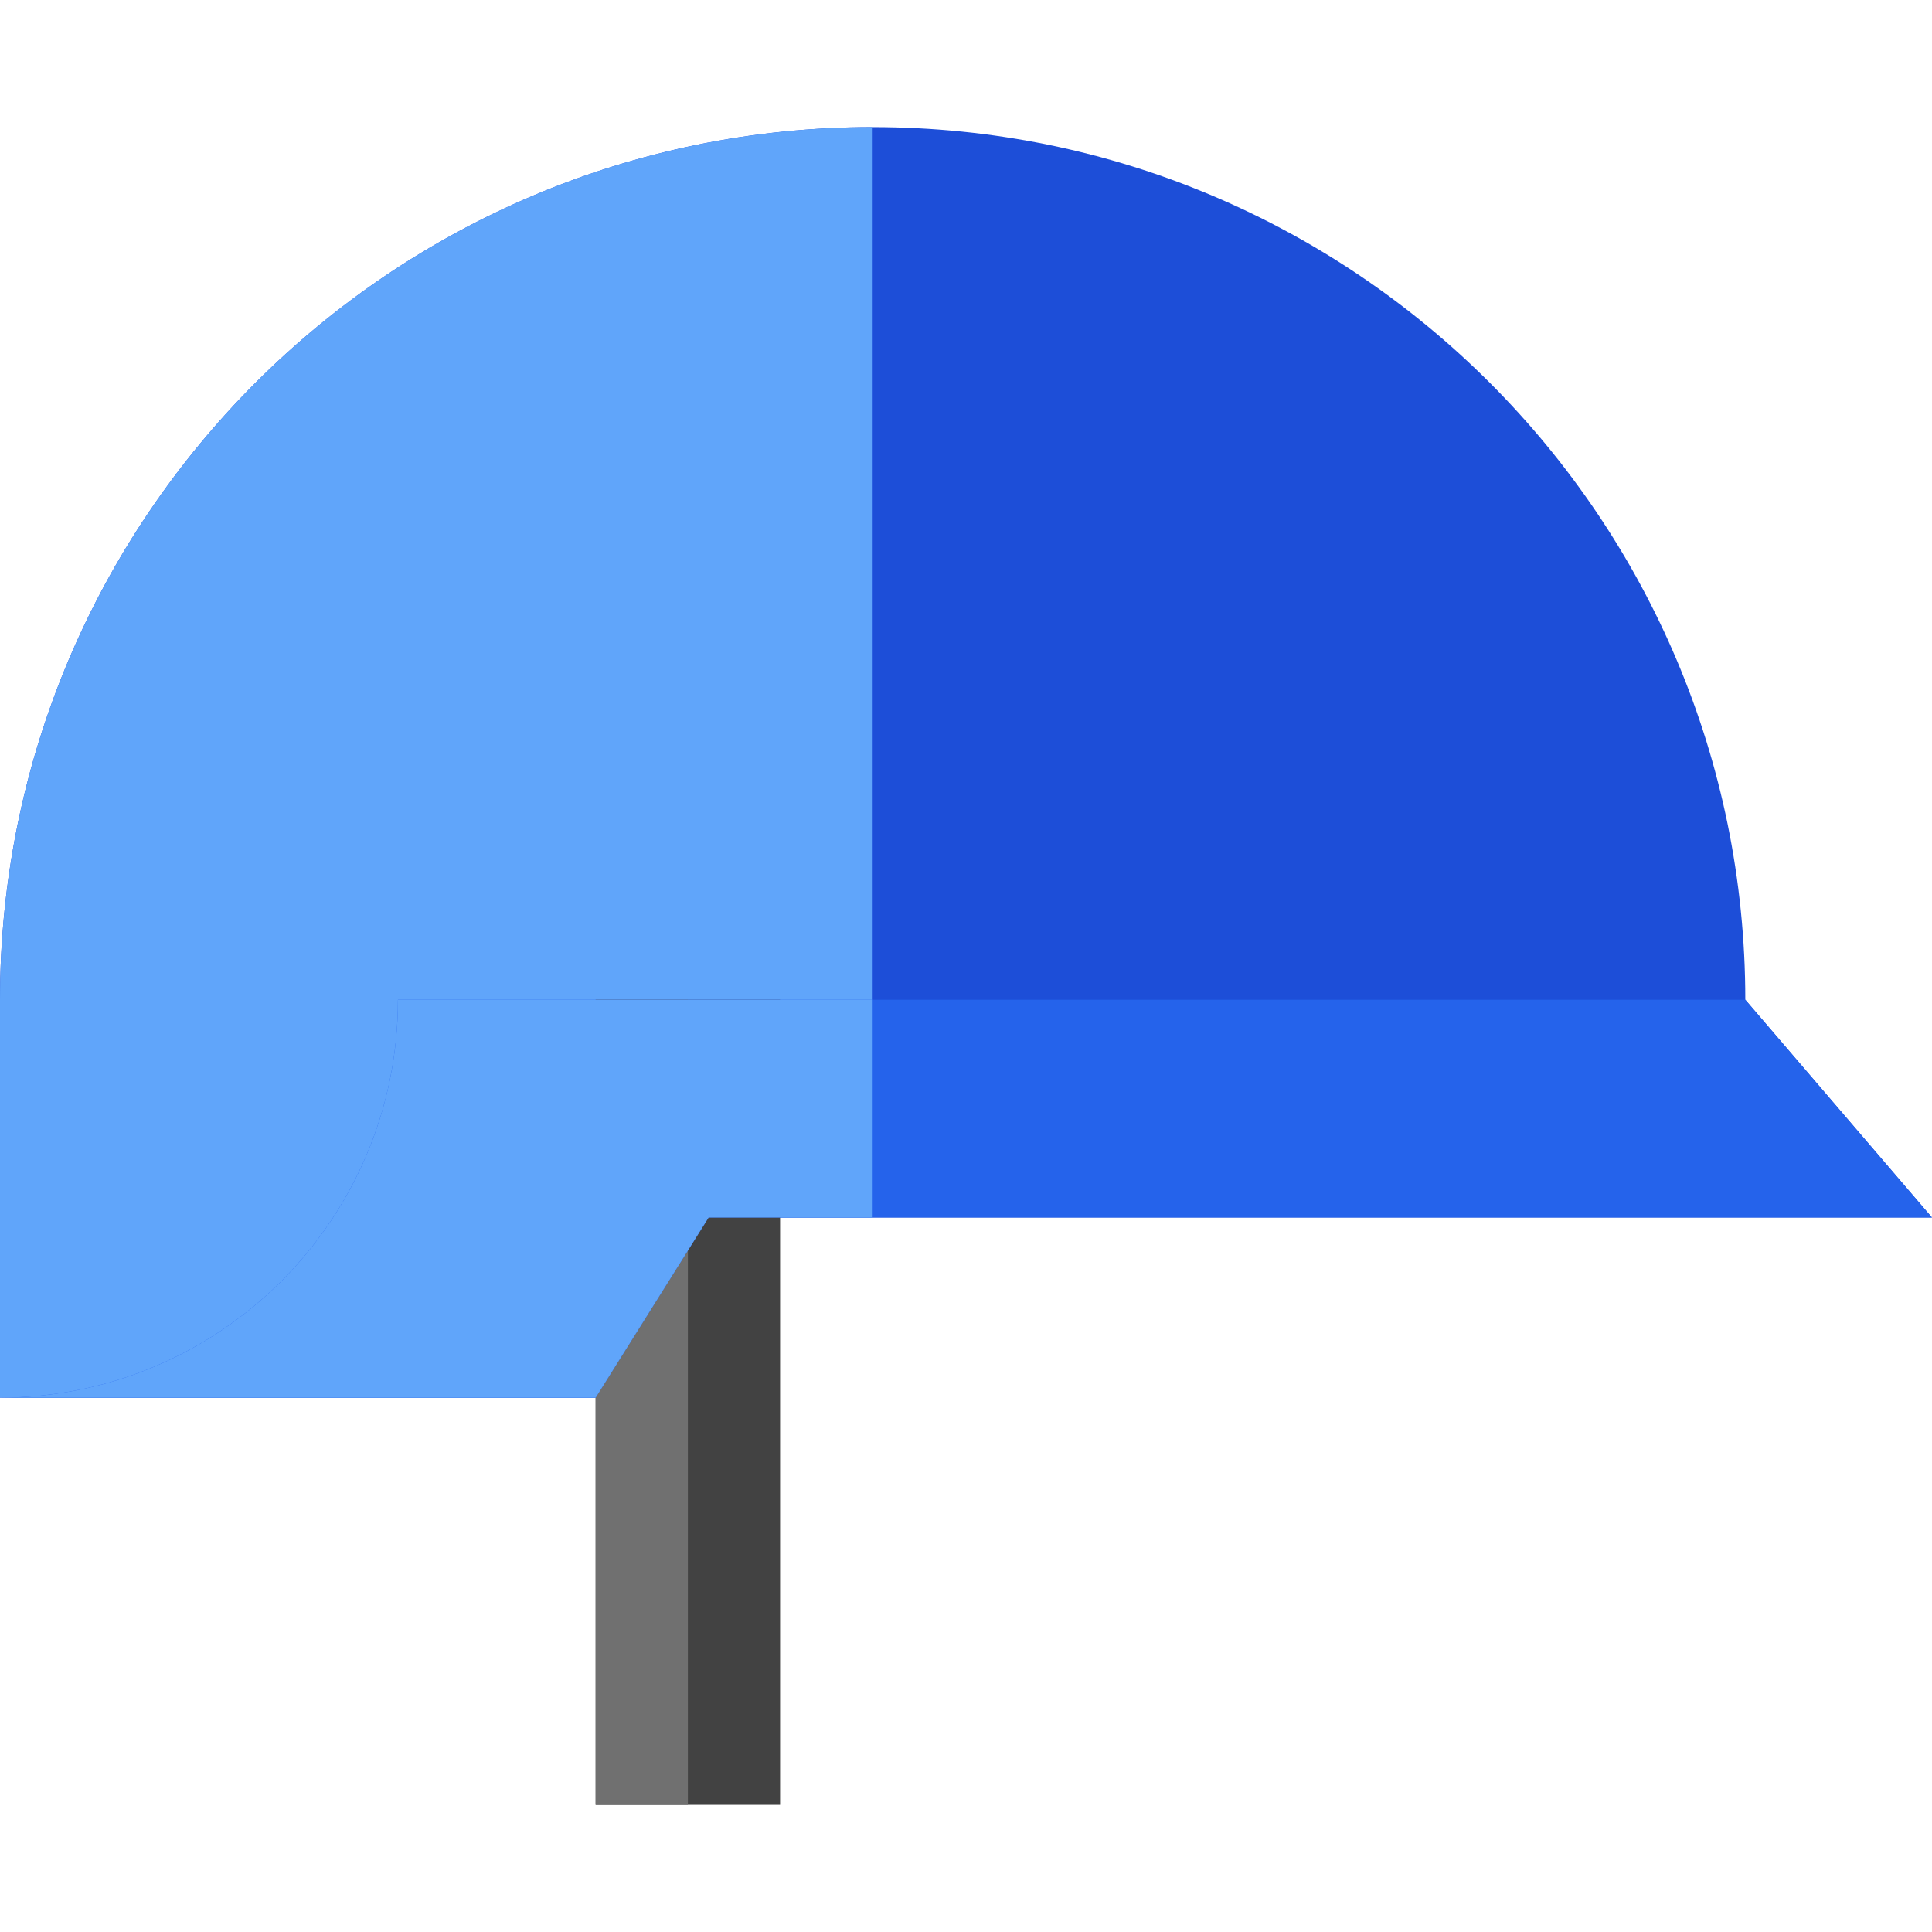
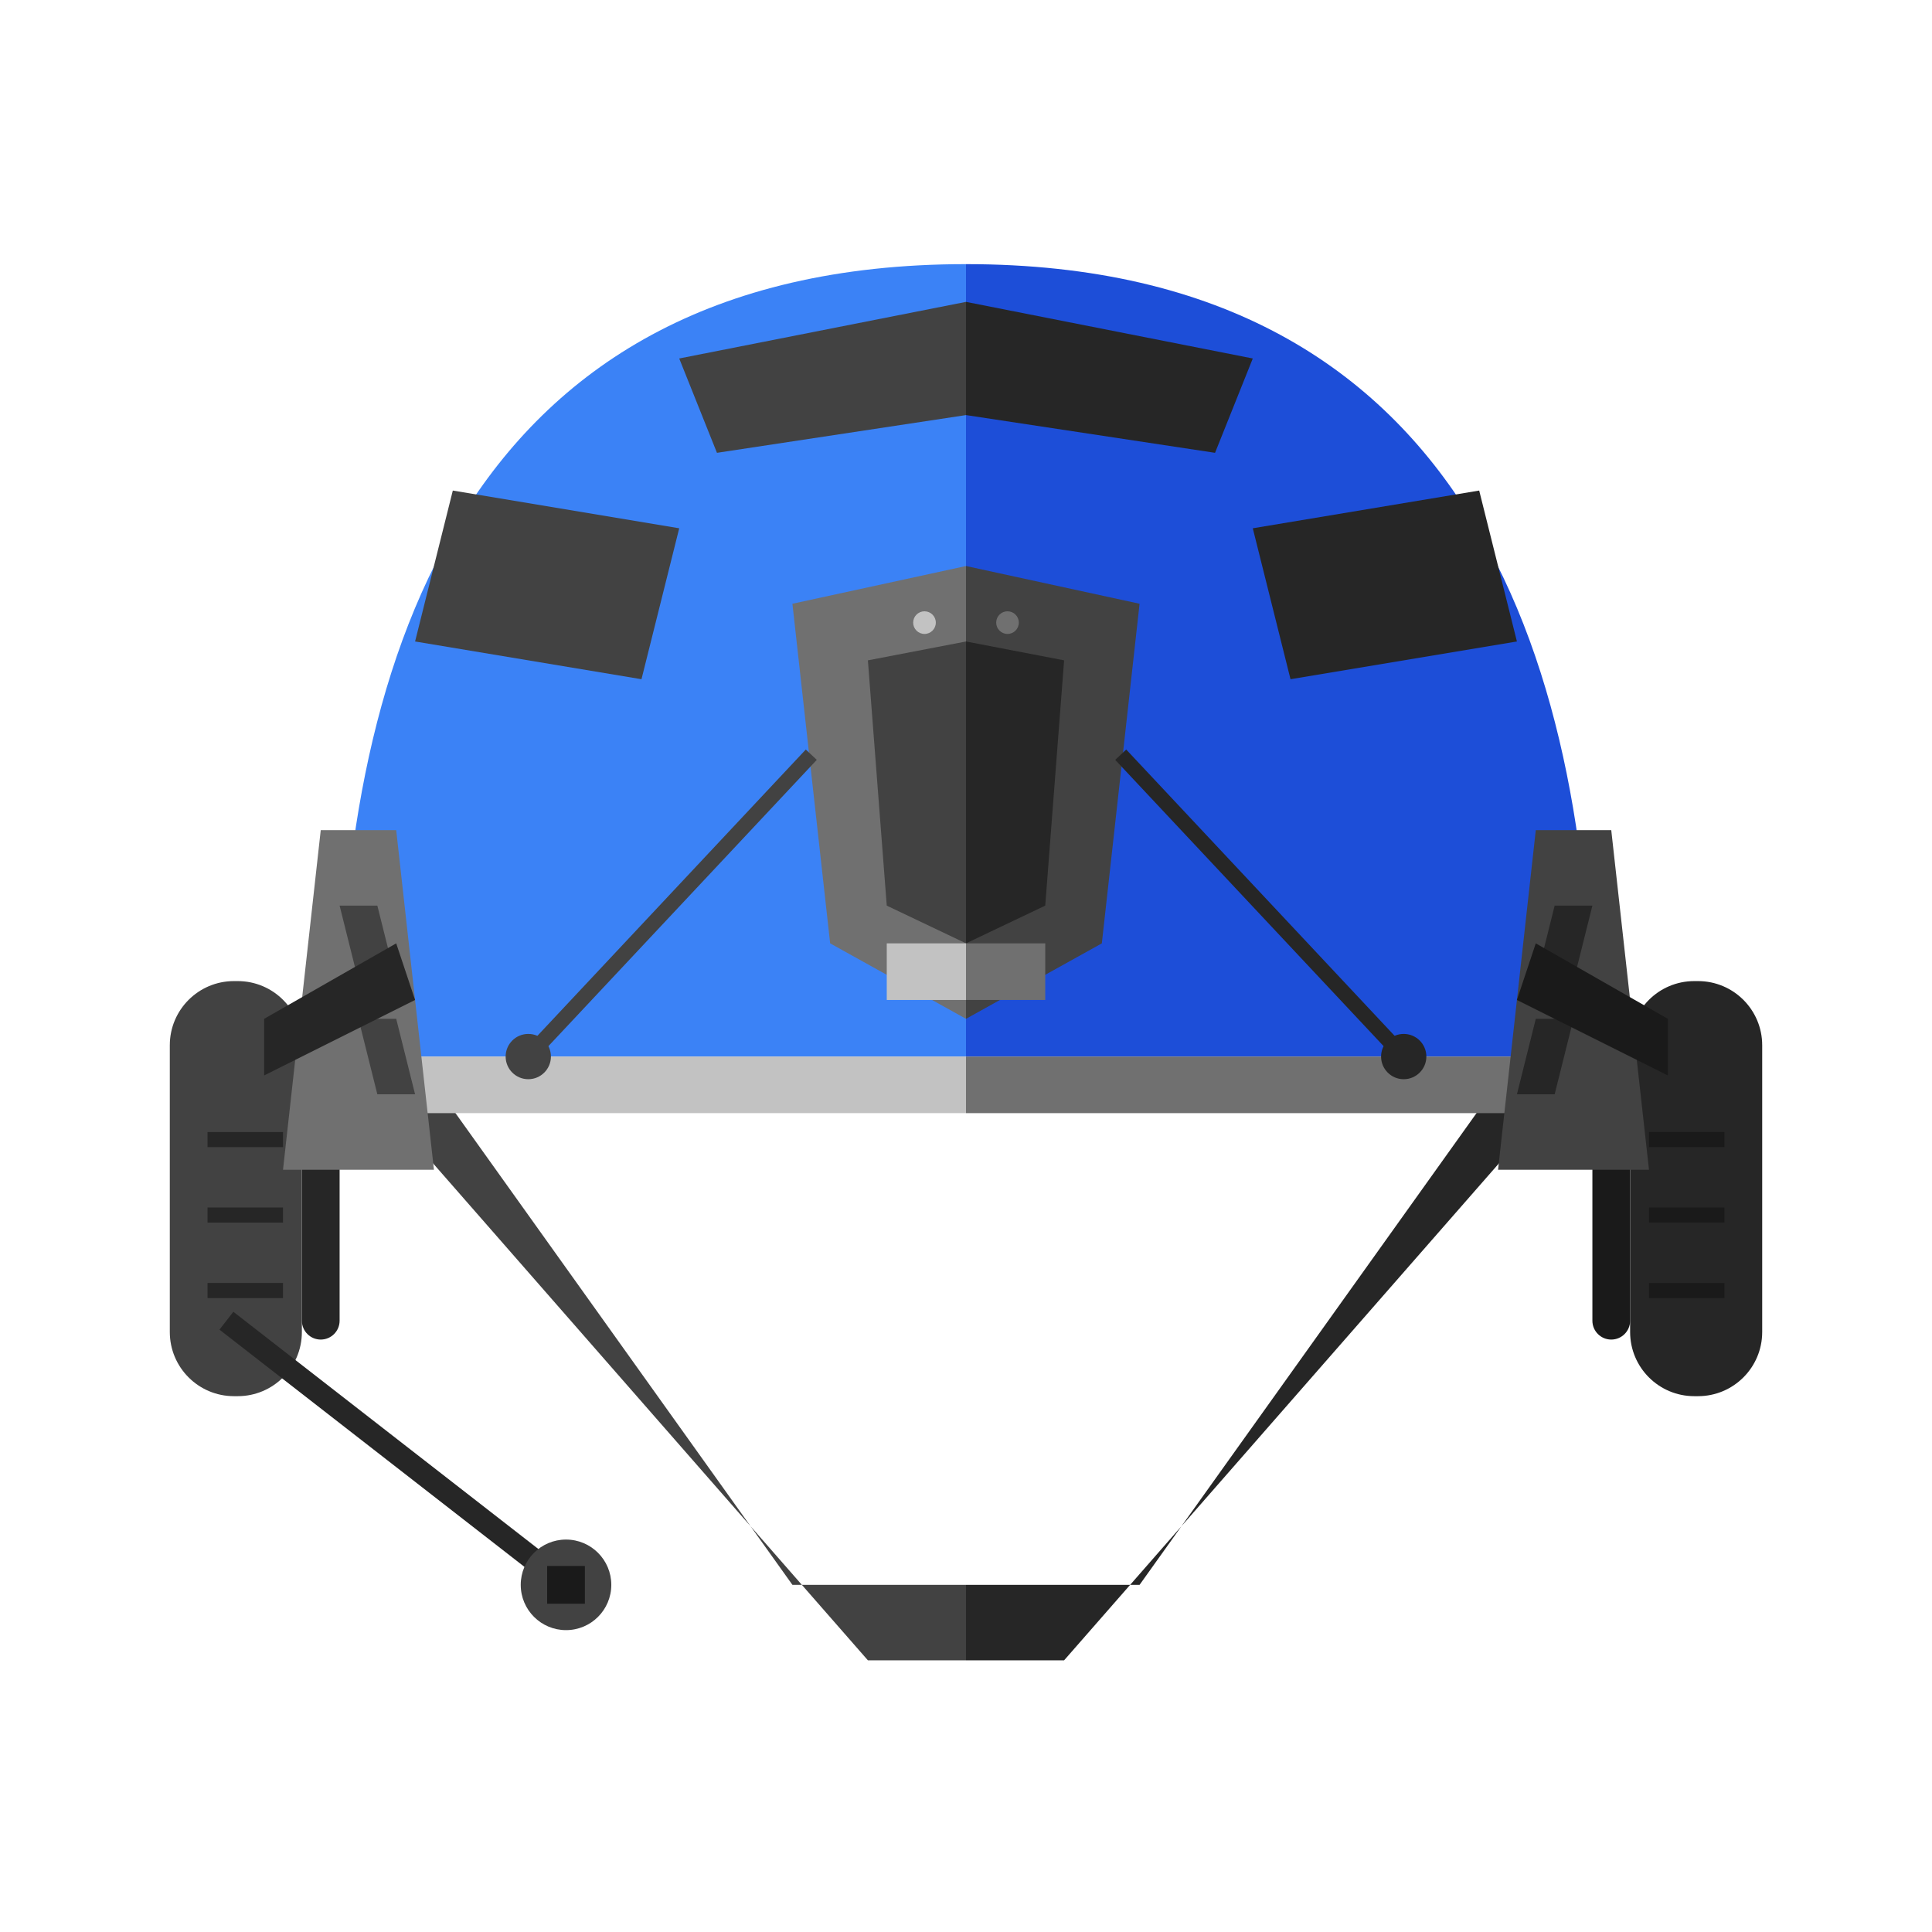
- <svg xmlns="http://www.w3.org/2000/svg" version="1.1" id="Layer_1" x="0px" y="0px" viewBox="0 0 512 512" style="enable-background:new 0 0 512 512;" xml:space="preserve">
-   <path style="fill:#1d4ed8;" d="M462.523,264.941c0-127.723-103.539-231.261-231.261-231.261S0,137.219,0,264.941V370.4h157.852     l29.928-47.741H512L462.523,264.941z" />
-   <path style="fill:#60a5fa;" d="M231.261,33.68C103.539,33.68,0,137.219,0,264.941V370.4h157.852l29.928-47.741h43.481L231.261,33.68     L231.261,33.68z" />
-   <rect x="157.85" y="264.946" style="fill:#424242;" width="48.882" height="213.374" />
-   <rect x="157.85" y="264.946" style="fill:#707070;" width="24.441" height="213.374" />
-   <path style="fill:#2563eb;" d="M462.523,264.941H105.458C105.458,323.184,58.244,370.4,0,370.4h157.852l29.928-47.741H512     L462.523,264.941z" />
-   <path style="fill:#60a5fa;" d="M231.261,264.941H105.458C105.458,323.184,58.244,370.4,0,370.4h157.852l29.928-47.741h43.481     V264.941z" />
+ <svg xmlns="http://www.w3.org/2000/svg" width="512" height="512" viewBox="0 0 512 512" fill="none">
+   <polygon points="90,280 230,440 256,440 256,420 210,420 110,280" fill="#424242" />
+   <polygon points="422,280 282,440 256,440 256,420 302,420 402,280" fill="#262626" />
+   <rect x="80" y="275" width="10" height="80" rx="5" fill="#262626" />
+   <rect x="422" y="275" width="10" height="80" rx="5" fill="#1A1A1A" />
+   <rect x="45" y="260" width="35" height="110" rx="17" fill="#424242" />
+   <rect x="432" y="260" width="35" height="110" rx="17" fill="#262626" />
+   <rect x="55" y="300" width="20" height="4" fill="#262626" />
+   <rect x="55" y="320" width="20" height="4" fill="#262626" />
+   <rect x="55" y="340" width="20" height="4" fill="#262626" />
+   <rect x="437" y="300" width="20" height="4" fill="#1A1A1A" />
+   <rect x="437" y="320" width="20" height="4" fill="#1A1A1A" />
+   <rect x="437" y="340" width="20" height="4" fill="#1A1A1A" />
+   <path d="M 60,350 L 150,420" stroke="#262626" stroke-width="6" />
+   <circle cx="150" cy="420" r="12" fill="#424242" />
+   <rect x="145" y="415" width="10" height="10" fill="#1A1A1A" />
+   <path d="M 256,70 C 120,70 90,180 90,280 L 256,280 Z" fill="#3b82f6" />
+   <path d="M 256,70 C 392,70 422,180 422,280 L 256,280 Z" fill="#1d4ed8" />
+   <polygon points="90,280 256,280 256,295 80,295" fill="#C2C2C2" />
+   <polygon points="256,280 422,280 432,295 256,295" fill="#707070" />
+   <polygon points="85,220 105,220 115,310 75,310" fill="#707070" />
+   <polygon points="427,220 407,220 397,310 437,310" fill="#424242" />
+   <polygon points="90,240 100,240 105,260 95,260" fill="#424242" />
+   <polygon points="95,270 105,270 110,290 100,290" fill="#424242" />
+   <polygon points="422,240 412,240 407,260 417,260" fill="#262626" />
+   <polygon points="417,270 407,270 402,290 412,290" fill="#262626" />
+   <polygon points="105,250 70,270 70,285 110,265" fill="#262626" />
+   <polygon points="407,250 442,270 442,285 402,265" fill="#1A1A1A" />
+   <polygon points="256,80 180,95 190,120 256,110" fill="#424242" />
+   <polygon points="256,80 332,95 322,120 256,110" fill="#262626" />
+   <polygon points="120,130 180,140 170,180 110,170" fill="#424242" />
+   <polygon points="392,130 332,140 342,180 402,170" fill="#262626" />
+   <polygon points="256,150 210,160 220,250 256,270" fill="#707070" />
+   <polygon points="256,150 302,160 292,250 256,270" fill="#424242" />
+   <polygon points="256,170 230,175 235,240 256,250" fill="#424242" />
+   <polygon points="256,170 282,175 277,240 256,250" fill="#262626" />
+   <rect x="235" y="250" width="21" height="15" fill="#C2C2C2" />
+   <rect x="256" y="250" width="21" height="15" fill="#707070" />
+   <circle cx="245" cy="165" r="3" fill="#C2C2C2" />
+   <circle cx="267" cy="165" r="3" fill="#707070" />
+   <path d="M 215,200 L 140,280" stroke="#424242" stroke-width="4" />
+   <circle cx="140" cy="280" r="6" fill="#424242" />
+   <path d="M 297,200 L 372,280" stroke="#262626" stroke-width="4" />
+   <circle cx="372" cy="280" r="6" fill="#262626" />
</svg>
